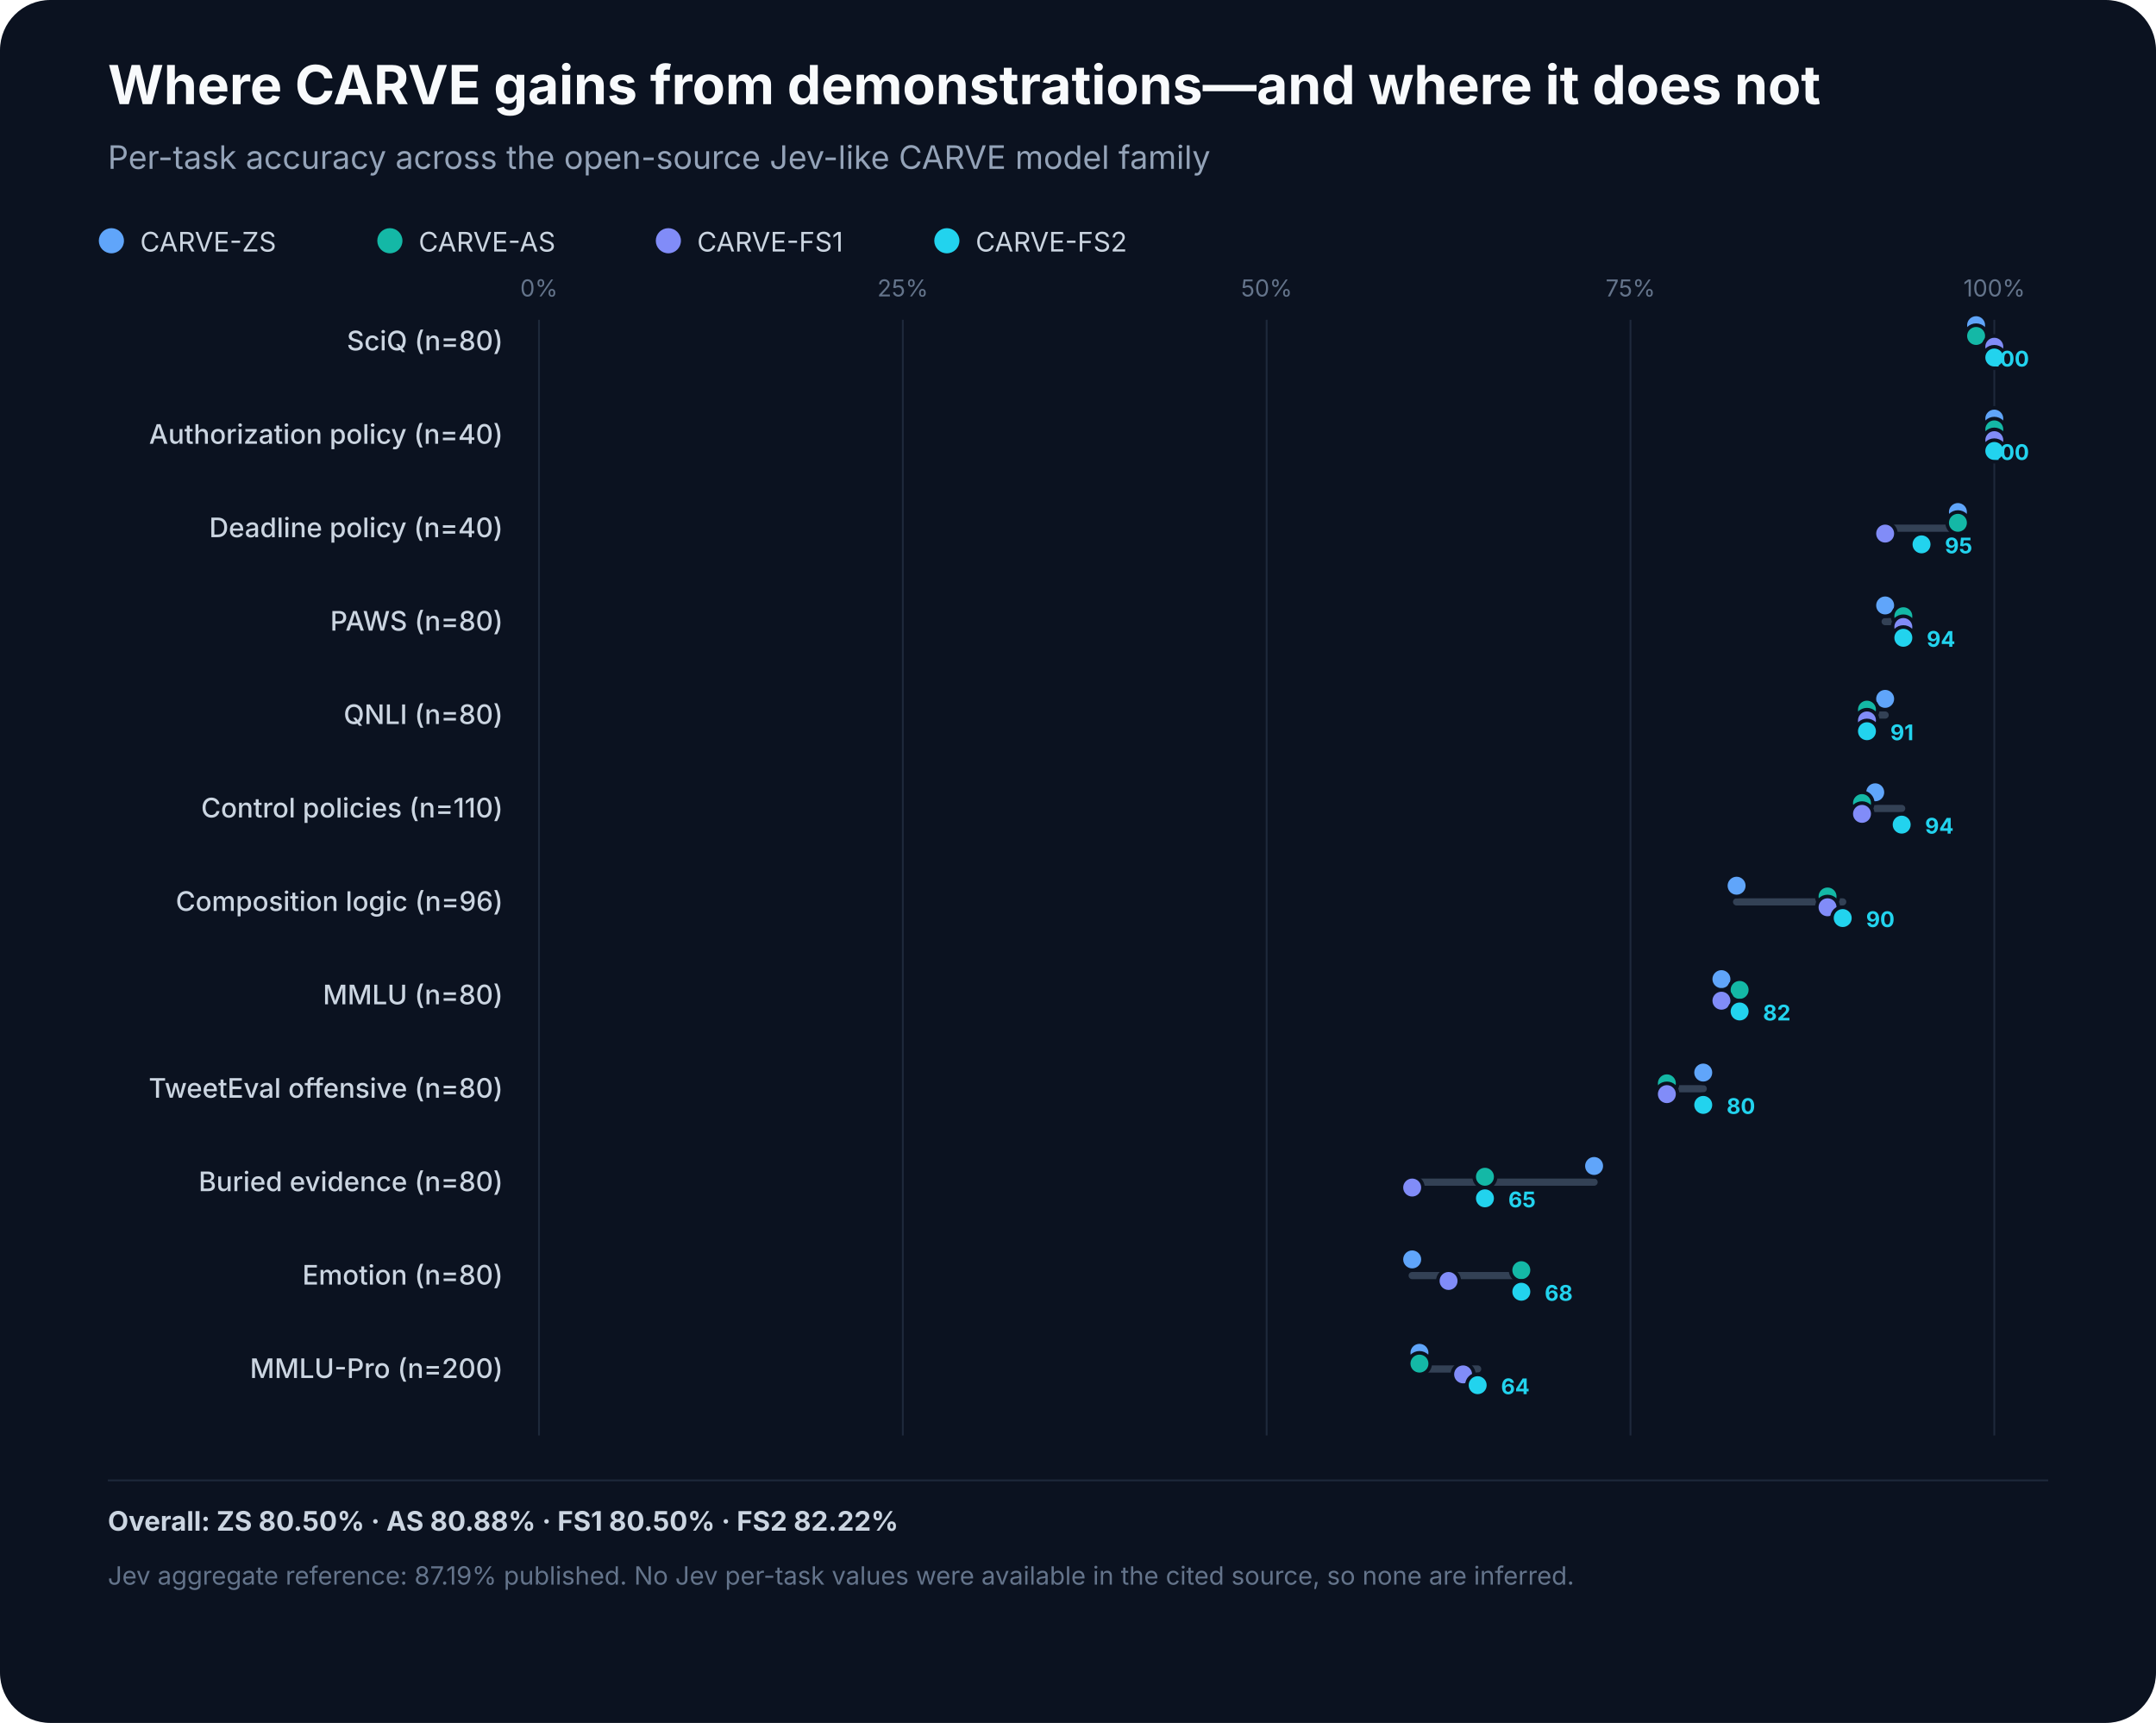
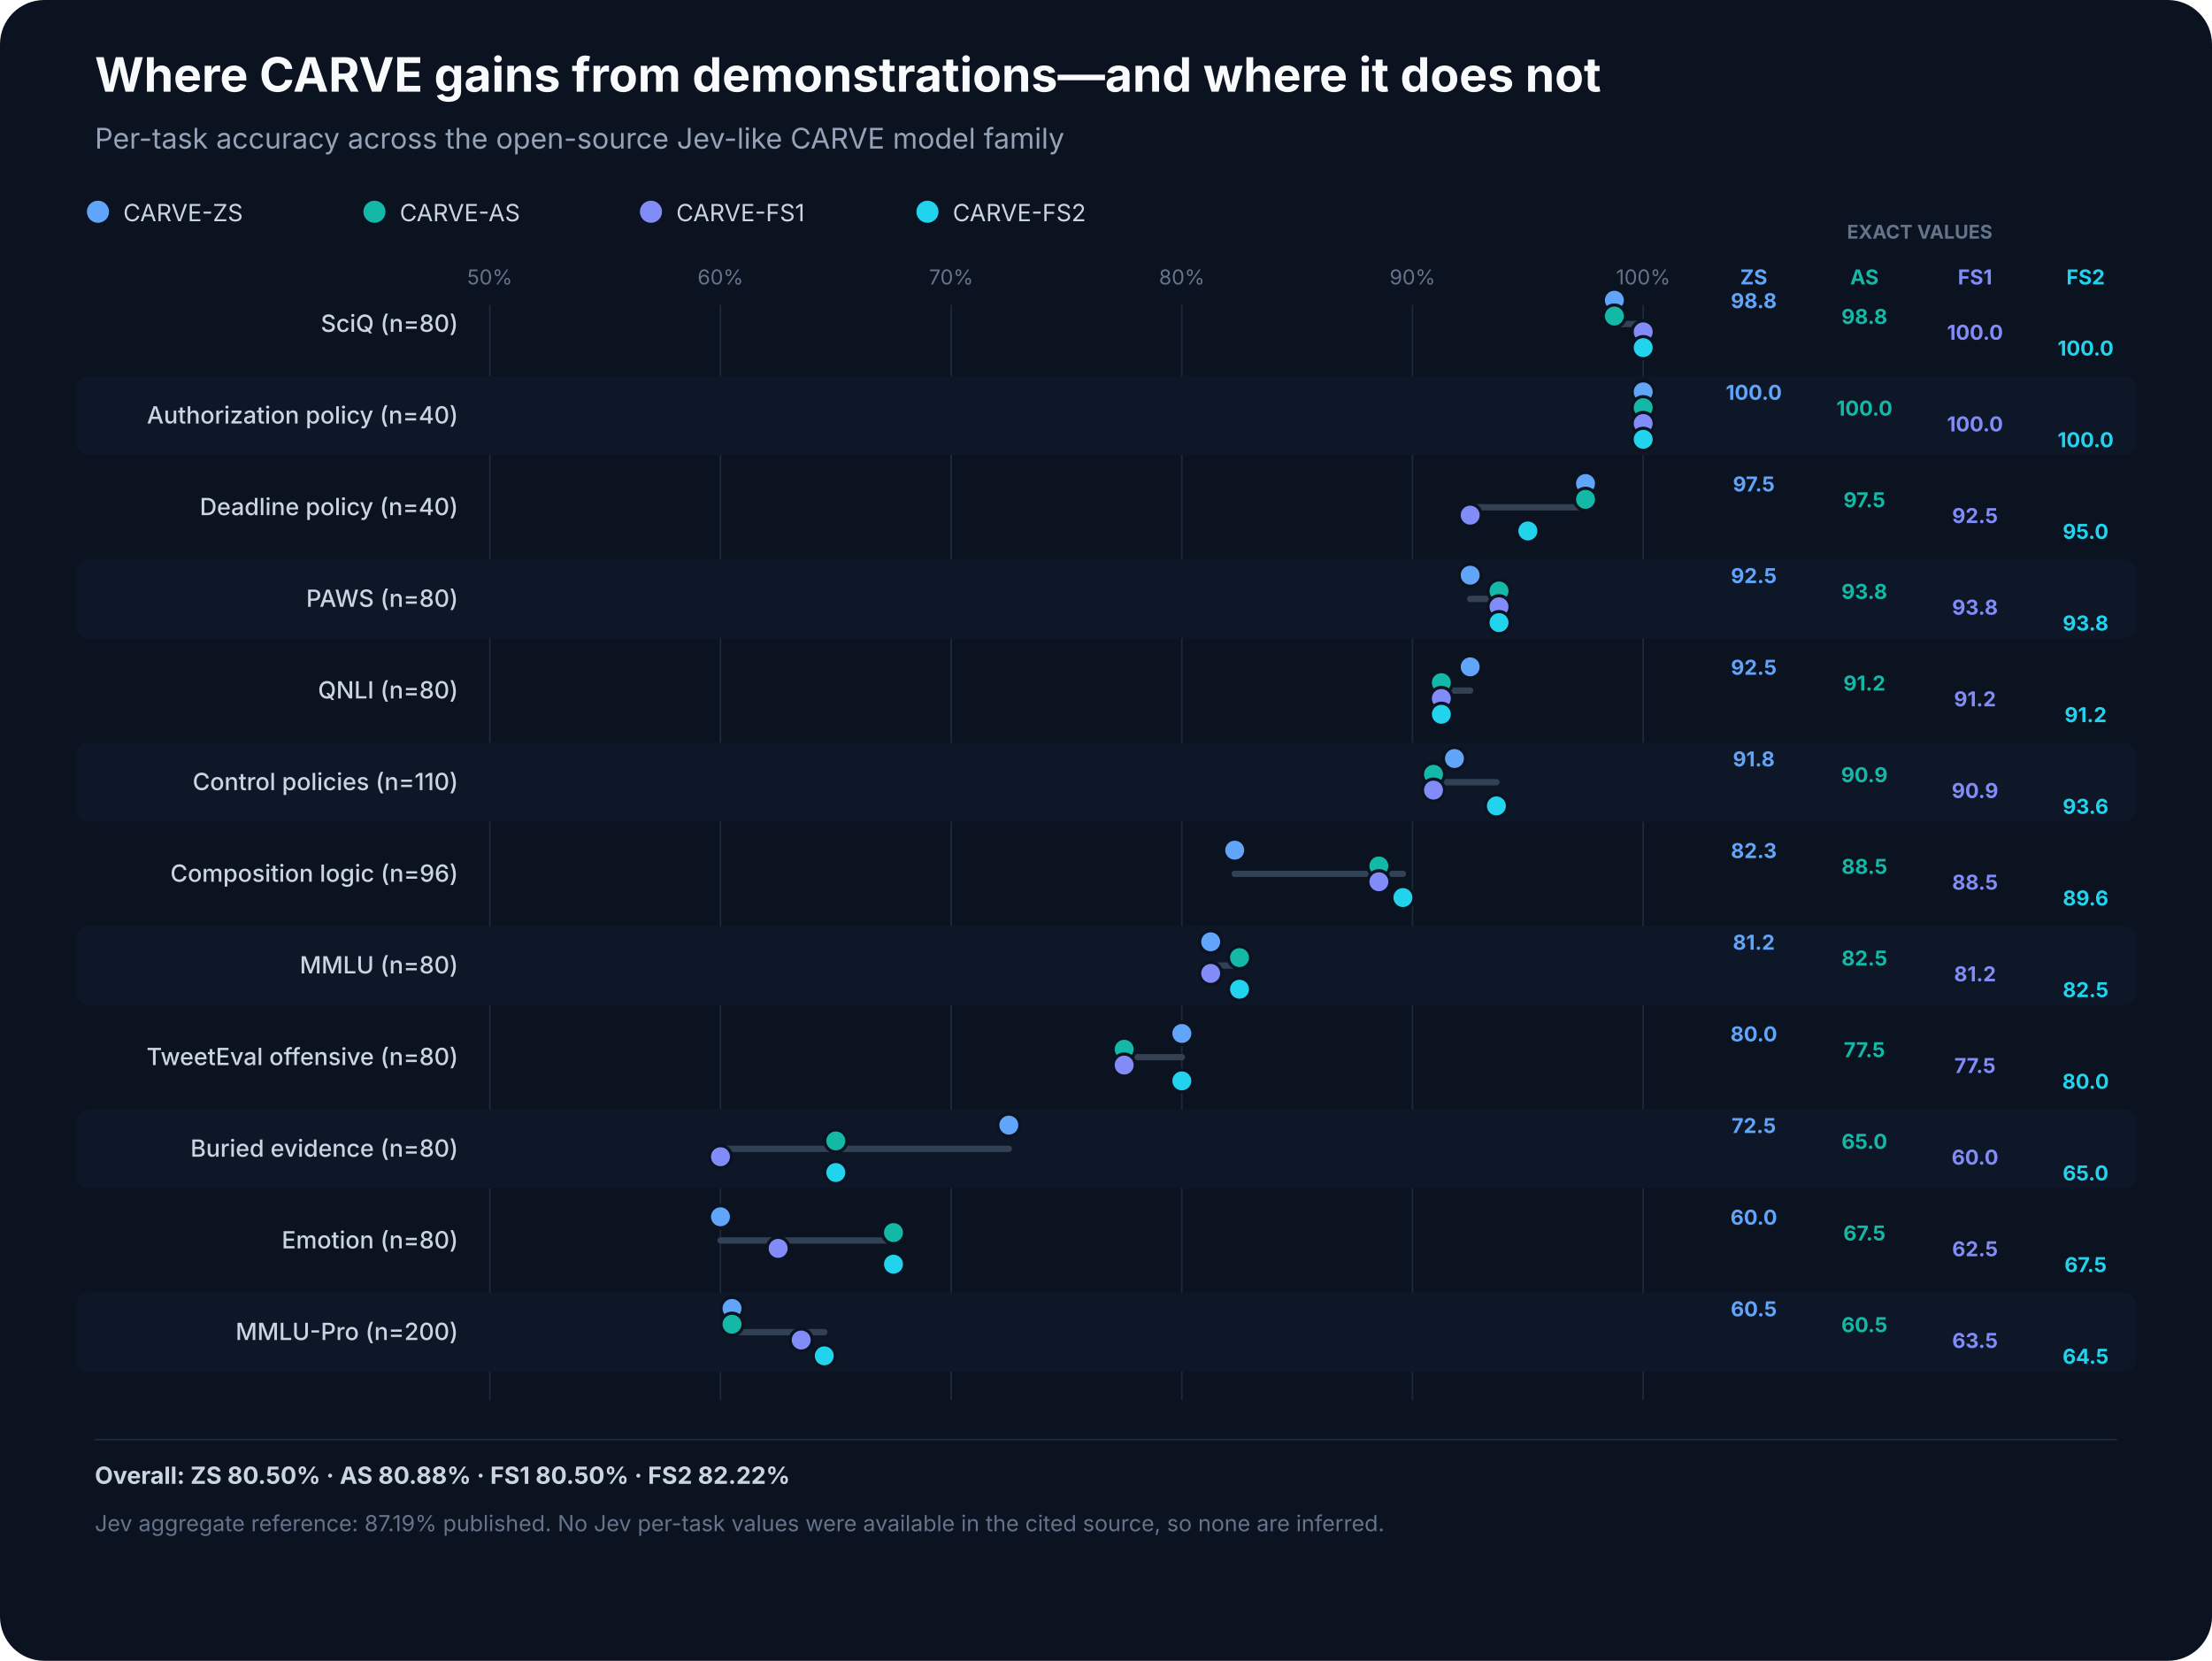
- <svg xmlns="http://www.w3.org/2000/svg" width="1200" height="959" viewBox="0 0 1200 959" role="img" aria-labelledby="title desc">
-   <rect width="1200" height="959" rx="28" fill="#0b1220" />
+ <svg xmlns="http://www.w3.org/2000/svg" width="1400" height="1051" viewBox="0 0 1400 1051" role="img" aria-labelledby="title desc">
+   <rect width="1400" height="1051" rx="28" fill="#0b1220" />
  <text x="60" y="58" fill="#f8fafc" font-family="Inter, ui-sans-serif, system-ui, sans-serif" font-size="30" font-weight="750" text-anchor="start">Where CARVE gains from demonstrations—and where it does not</text>
  <text x="60" y="94" fill="#94a3b8" font-family="Inter, ui-sans-serif, system-ui, sans-serif" font-size="18" font-weight="400" text-anchor="start">Per-task accuracy across the open-source Jev-like CARVE model family</text>
  <circle cx="62" cy="134" r="7" fill="#60a5fa" />
  <text x="78" y="140" fill="#cbd5e1" font-family="Inter, ui-sans-serif, system-ui, sans-serif" font-size="15" font-weight="400" text-anchor="start">CARVE-ZS</text>
-   <circle cx="217" cy="134" r="7" fill="#14b8a6" />
-   <text x="233" y="140" fill="#cbd5e1" font-family="Inter, ui-sans-serif, system-ui, sans-serif" font-size="15" font-weight="400" text-anchor="start">CARVE-AS</text>
-   <circle cx="372" cy="134" r="7" fill="#818cf8" />
-   <text x="388" y="140" fill="#cbd5e1" font-family="Inter, ui-sans-serif, system-ui, sans-serif" font-size="15" font-weight="400" text-anchor="start">CARVE-FS1</text>
-   <circle cx="527" cy="134" r="7" fill="#22d3ee" />
-   <text x="543" y="140" fill="#cbd5e1" font-family="Inter, ui-sans-serif, system-ui, sans-serif" font-size="15" font-weight="400" text-anchor="start">CARVE-FS2</text>
-   <line x1="300.0" y1="178" x2="300.0" y2="799" stroke="#1e293b" stroke-width="1" />
-   <text x="300.0" y="165" fill="#64748b" font-family="Inter, ui-sans-serif, system-ui, sans-serif" font-size="13" font-weight="400" text-anchor="middle">0%</text>
-   <line x1="502.5" y1="178" x2="502.5" y2="799" stroke="#1e293b" stroke-width="1" />
-   <text x="502.5" y="165" fill="#64748b" font-family="Inter, ui-sans-serif, system-ui, sans-serif" font-size="13" font-weight="400" text-anchor="middle">25%</text>
-   <line x1="705.0" y1="178" x2="705.0" y2="799" stroke="#1e293b" stroke-width="1" />
-   <text x="705.0" y="165" fill="#64748b" font-family="Inter, ui-sans-serif, system-ui, sans-serif" font-size="13" font-weight="400" text-anchor="middle">50%</text>
-   <line x1="907.5" y1="178" x2="907.5" y2="799" stroke="#1e293b" stroke-width="1" />
-   <text x="907.5" y="165" fill="#64748b" font-family="Inter, ui-sans-serif, system-ui, sans-serif" font-size="13" font-weight="400" text-anchor="middle">75%</text>
-   <line x1="1110.0" y1="178" x2="1110.0" y2="799" stroke="#1e293b" stroke-width="1" />
-   <text x="1110.0" y="165" fill="#64748b" font-family="Inter, ui-sans-serif, system-ui, sans-serif" font-size="13" font-weight="400" text-anchor="middle">100%</text>
-   <text x="280" y="195" fill="#cbd5e1" font-family="Inter, ui-sans-serif, system-ui, sans-serif" font-size="15" font-weight="550" text-anchor="end">SciQ (n=80)</text>
-   <line x1="1099.875" y1="190" x2="1110.0" y2="190" stroke="#334155" stroke-width="4" stroke-linecap="round" />
-   <circle cx="1099.875" cy="181" r="6" fill="#60a5fa" stroke="#0b1220" stroke-width="2" />
-   <circle cx="1099.875" cy="187" r="6" fill="#14b8a6" stroke="#0b1220" stroke-width="2" />
-   <circle cx="1110.0" cy="193" r="6" fill="#818cf8" stroke="#0b1220" stroke-width="2" />
-   <circle cx="1110.0" cy="199" r="6" fill="#22d3ee" stroke="#0b1220" stroke-width="2" />
-   <text x="1108" y="204" fill="#22d3ee" font-family="Inter, ui-sans-serif, system-ui, sans-serif" font-size="12" font-weight="700" text-anchor="start">100</text>
-   <text x="280" y="247" fill="#cbd5e1" font-family="Inter, ui-sans-serif, system-ui, sans-serif" font-size="15" font-weight="550" text-anchor="end">Authorization policy (n=40)</text>
-   <line x1="1110.0" y1="242" x2="1110.0" y2="242" stroke="#334155" stroke-width="4" stroke-linecap="round" />
-   <circle cx="1110.0" cy="233" r="6" fill="#60a5fa" stroke="#0b1220" stroke-width="2" />
-   <circle cx="1110.0" cy="239" r="6" fill="#14b8a6" stroke="#0b1220" stroke-width="2" />
-   <circle cx="1110.0" cy="245" r="6" fill="#818cf8" stroke="#0b1220" stroke-width="2" />
-   <circle cx="1110.0" cy="251" r="6" fill="#22d3ee" stroke="#0b1220" stroke-width="2" />
-   <text x="1108" y="256" fill="#22d3ee" font-family="Inter, ui-sans-serif, system-ui, sans-serif" font-size="12" font-weight="700" text-anchor="start">100</text>
-   <text x="280" y="299" fill="#cbd5e1" font-family="Inter, ui-sans-serif, system-ui, sans-serif" font-size="15" font-weight="550" text-anchor="end">Deadline policy (n=40)</text>
-   <line x1="1049.25" y1="294" x2="1089.75" y2="294" stroke="#334155" stroke-width="4" stroke-linecap="round" />
-   <circle cx="1089.75" cy="285" r="6" fill="#60a5fa" stroke="#0b1220" stroke-width="2" />
-   <circle cx="1089.75" cy="291" r="6" fill="#14b8a6" stroke="#0b1220" stroke-width="2" />
-   <circle cx="1049.25" cy="297" r="6" fill="#818cf8" stroke="#0b1220" stroke-width="2" />
-   <circle cx="1069.5" cy="303" r="6" fill="#22d3ee" stroke="#0b1220" stroke-width="2" />
-   <text x="1082.5" y="308" fill="#22d3ee" font-family="Inter, ui-sans-serif, system-ui, sans-serif" font-size="12" font-weight="700" text-anchor="start">95</text>
-   <text x="280" y="351" fill="#cbd5e1" font-family="Inter, ui-sans-serif, system-ui, sans-serif" font-size="15" font-weight="550" text-anchor="end">PAWS (n=80)</text>
-   <line x1="1049.25" y1="346" x2="1059.375" y2="346" stroke="#334155" stroke-width="4" stroke-linecap="round" />
-   <circle cx="1049.25" cy="337" r="6" fill="#60a5fa" stroke="#0b1220" stroke-width="2" />
-   <circle cx="1059.375" cy="343" r="6" fill="#14b8a6" stroke="#0b1220" stroke-width="2" />
-   <circle cx="1059.375" cy="349" r="6" fill="#818cf8" stroke="#0b1220" stroke-width="2" />
-   <circle cx="1059.375" cy="355" r="6" fill="#22d3ee" stroke="#0b1220" stroke-width="2" />
-   <text x="1072.375" y="360" fill="#22d3ee" font-family="Inter, ui-sans-serif, system-ui, sans-serif" font-size="12" font-weight="700" text-anchor="start">94</text>
-   <text x="280" y="403" fill="#cbd5e1" font-family="Inter, ui-sans-serif, system-ui, sans-serif" font-size="15" font-weight="550" text-anchor="end">QNLI (n=80)</text>
-   <line x1="1039.125" y1="398" x2="1049.25" y2="398" stroke="#334155" stroke-width="4" stroke-linecap="round" />
-   <circle cx="1049.25" cy="389" r="6" fill="#60a5fa" stroke="#0b1220" stroke-width="2" />
-   <circle cx="1039.125" cy="395" r="6" fill="#14b8a6" stroke="#0b1220" stroke-width="2" />
-   <circle cx="1039.125" cy="401" r="6" fill="#818cf8" stroke="#0b1220" stroke-width="2" />
-   <circle cx="1039.125" cy="407" r="6" fill="#22d3ee" stroke="#0b1220" stroke-width="2" />
-   <text x="1052.125" y="412" fill="#22d3ee" font-family="Inter, ui-sans-serif, system-ui, sans-serif" font-size="12" font-weight="700" text-anchor="start">91</text>
-   <text x="280" y="455" fill="#cbd5e1" font-family="Inter, ui-sans-serif, system-ui, sans-serif" font-size="15" font-weight="550" text-anchor="end">Control policies (n=110)</text>
-   <line x1="1036.364" y1="450" x2="1058.455" y2="450" stroke="#334155" stroke-width="4" stroke-linecap="round" />
-   <circle cx="1043.727" cy="441" r="6" fill="#60a5fa" stroke="#0b1220" stroke-width="2" />
-   <circle cx="1036.364" cy="447" r="6" fill="#14b8a6" stroke="#0b1220" stroke-width="2" />
-   <circle cx="1036.364" cy="453" r="6" fill="#818cf8" stroke="#0b1220" stroke-width="2" />
-   <circle cx="1058.455" cy="459" r="6" fill="#22d3ee" stroke="#0b1220" stroke-width="2" />
-   <text x="1071.455" y="464" fill="#22d3ee" font-family="Inter, ui-sans-serif, system-ui, sans-serif" font-size="12" font-weight="700" text-anchor="start">94</text>
-   <text x="280" y="507" fill="#cbd5e1" font-family="Inter, ui-sans-serif, system-ui, sans-serif" font-size="15" font-weight="550" text-anchor="end">Composition logic (n=96)</text>
-   <line x1="966.563" y1="502" x2="1025.625" y2="502" stroke="#334155" stroke-width="4" stroke-linecap="round" />
-   <circle cx="966.563" cy="493" r="6" fill="#60a5fa" stroke="#0b1220" stroke-width="2" />
-   <circle cx="1017.188" cy="499" r="6" fill="#14b8a6" stroke="#0b1220" stroke-width="2" />
-   <circle cx="1017.188" cy="505" r="6" fill="#818cf8" stroke="#0b1220" stroke-width="2" />
-   <circle cx="1025.625" cy="511" r="6" fill="#22d3ee" stroke="#0b1220" stroke-width="2" />
-   <text x="1038.625" y="516" fill="#22d3ee" font-family="Inter, ui-sans-serif, system-ui, sans-serif" font-size="12" font-weight="700" text-anchor="start">90</text>
-   <text x="280" y="559" fill="#cbd5e1" font-family="Inter, ui-sans-serif, system-ui, sans-serif" font-size="15" font-weight="550" text-anchor="end">MMLU (n=80)</text>
-   <line x1="958.125" y1="554" x2="968.25" y2="554" stroke="#334155" stroke-width="4" stroke-linecap="round" />
-   <circle cx="958.125" cy="545" r="6" fill="#60a5fa" stroke="#0b1220" stroke-width="2" />
-   <circle cx="968.25" cy="551" r="6" fill="#14b8a6" stroke="#0b1220" stroke-width="2" />
-   <circle cx="958.125" cy="557" r="6" fill="#818cf8" stroke="#0b1220" stroke-width="2" />
-   <circle cx="968.25" cy="563" r="6" fill="#22d3ee" stroke="#0b1220" stroke-width="2" />
-   <text x="981.25" y="568" fill="#22d3ee" font-family="Inter, ui-sans-serif, system-ui, sans-serif" font-size="12" font-weight="700" text-anchor="start">82</text>
-   <text x="280" y="611" fill="#cbd5e1" font-family="Inter, ui-sans-serif, system-ui, sans-serif" font-size="15" font-weight="550" text-anchor="end">TweetEval offensive (n=80)</text>
-   <line x1="927.75" y1="606" x2="948.0" y2="606" stroke="#334155" stroke-width="4" stroke-linecap="round" />
-   <circle cx="948.0" cy="597" r="6" fill="#60a5fa" stroke="#0b1220" stroke-width="2" />
-   <circle cx="927.75" cy="603" r="6" fill="#14b8a6" stroke="#0b1220" stroke-width="2" />
-   <circle cx="927.75" cy="609" r="6" fill="#818cf8" stroke="#0b1220" stroke-width="2" />
-   <circle cx="948.0" cy="615" r="6" fill="#22d3ee" stroke="#0b1220" stroke-width="2" />
-   <text x="961.0" y="620" fill="#22d3ee" font-family="Inter, ui-sans-serif, system-ui, sans-serif" font-size="12" font-weight="700" text-anchor="start">80</text>
-   <text x="280" y="663" fill="#cbd5e1" font-family="Inter, ui-sans-serif, system-ui, sans-serif" font-size="15" font-weight="550" text-anchor="end">Buried evidence (n=80)</text>
-   <line x1="786.0" y1="658" x2="887.25" y2="658" stroke="#334155" stroke-width="4" stroke-linecap="round" />
-   <circle cx="887.25" cy="649" r="6" fill="#60a5fa" stroke="#0b1220" stroke-width="2" />
-   <circle cx="826.5" cy="655" r="6" fill="#14b8a6" stroke="#0b1220" stroke-width="2" />
-   <circle cx="786.0" cy="661" r="6" fill="#818cf8" stroke="#0b1220" stroke-width="2" />
-   <circle cx="826.5" cy="667" r="6" fill="#22d3ee" stroke="#0b1220" stroke-width="2" />
-   <text x="839.5" y="672" fill="#22d3ee" font-family="Inter, ui-sans-serif, system-ui, sans-serif" font-size="12" font-weight="700" text-anchor="start">65</text>
-   <text x="280" y="715" fill="#cbd5e1" font-family="Inter, ui-sans-serif, system-ui, sans-serif" font-size="15" font-weight="550" text-anchor="end">Emotion (n=80)</text>
-   <line x1="786.0" y1="710" x2="846.75" y2="710" stroke="#334155" stroke-width="4" stroke-linecap="round" />
-   <circle cx="786.0" cy="701" r="6" fill="#60a5fa" stroke="#0b1220" stroke-width="2" />
-   <circle cx="846.75" cy="707" r="6" fill="#14b8a6" stroke="#0b1220" stroke-width="2" />
-   <circle cx="806.25" cy="713" r="6" fill="#818cf8" stroke="#0b1220" stroke-width="2" />
-   <circle cx="846.75" cy="719" r="6" fill="#22d3ee" stroke="#0b1220" stroke-width="2" />
-   <text x="859.75" y="724" fill="#22d3ee" font-family="Inter, ui-sans-serif, system-ui, sans-serif" font-size="12" font-weight="700" text-anchor="start">68</text>
-   <text x="280" y="767" fill="#cbd5e1" font-family="Inter, ui-sans-serif, system-ui, sans-serif" font-size="15" font-weight="550" text-anchor="end">MMLU-Pro (n=200)</text>
-   <line x1="790.05" y1="762" x2="822.45" y2="762" stroke="#334155" stroke-width="4" stroke-linecap="round" />
-   <circle cx="790.05" cy="753" r="6" fill="#60a5fa" stroke="#0b1220" stroke-width="2" />
-   <circle cx="790.05" cy="759" r="6" fill="#14b8a6" stroke="#0b1220" stroke-width="2" />
-   <circle cx="814.35" cy="765" r="6" fill="#818cf8" stroke="#0b1220" stroke-width="2" />
-   <circle cx="822.45" cy="771" r="6" fill="#22d3ee" stroke="#0b1220" stroke-width="2" />
-   <text x="835.45" y="776" fill="#22d3ee" font-family="Inter, ui-sans-serif, system-ui, sans-serif" font-size="12" font-weight="700" text-anchor="start">64</text>
-   <line x1="60" y1="824" x2="1140" y2="824" stroke="#1e293b" stroke-width="1" />
-   <text x="60" y="852" fill="#cbd5e1" font-family="Inter, ui-sans-serif, system-ui, sans-serif" font-size="15" font-weight="650" text-anchor="start">Overall: ZS 80.50% · AS 80.88% · FS1 80.50% · FS2 82.22%</text>
-   <text x="60" y="882" fill="#64748b" font-family="Inter, ui-sans-serif, system-ui, sans-serif" font-size="14" font-weight="400" text-anchor="start">Jev aggregate reference: 87.19% published. No Jev per-task values were available in the cited source, so none are inferred.</text>
+   <circle cx="237" cy="134" r="7" fill="#14b8a6" />
+   <text x="253" y="140" fill="#cbd5e1" font-family="Inter, ui-sans-serif, system-ui, sans-serif" font-size="15" font-weight="400" text-anchor="start">CARVE-AS</text>
+   <circle cx="412" cy="134" r="7" fill="#818cf8" />
+   <text x="428" y="140" fill="#cbd5e1" font-family="Inter, ui-sans-serif, system-ui, sans-serif" font-size="15" font-weight="400" text-anchor="start">CARVE-FS1</text>
+   <circle cx="587" cy="134" r="7" fill="#22d3ee" />
+   <text x="603" y="140" fill="#cbd5e1" font-family="Inter, ui-sans-serif, system-ui, sans-serif" font-size="15" font-weight="400" text-anchor="start">CARVE-FS2</text>
+   <text x="1215" y="151" fill="#64748b" font-family="Inter, ui-sans-serif, system-ui, sans-serif" font-size="12" font-weight="700" text-anchor="middle">EXACT VALUES</text>
+   <text x="1110" y="180" fill="#60a5fa" font-family="Inter, ui-sans-serif, system-ui, sans-serif" font-size="13" font-weight="700" text-anchor="middle">ZS</text>
+   <text x="1180" y="180" fill="#14b8a6" font-family="Inter, ui-sans-serif, system-ui, sans-serif" font-size="13" font-weight="700" text-anchor="middle">AS</text>
+   <text x="1250" y="180" fill="#818cf8" font-family="Inter, ui-sans-serif, system-ui, sans-serif" font-size="13" font-weight="700" text-anchor="middle">FS1</text>
+   <text x="1320" y="180" fill="#22d3ee" font-family="Inter, ui-sans-serif, system-ui, sans-serif" font-size="13" font-weight="700" text-anchor="middle">FS2</text>
+   <line x1="310.0" y1="193" x2="310.0" y2="886" stroke="#1e293b" stroke-width="1" />
+   <text x="310.0" y="180" fill="#64748b" font-family="Inter, ui-sans-serif, system-ui, sans-serif" font-size="13" font-weight="400" text-anchor="middle">50%</text>
+   <line x1="456.0" y1="193" x2="456.0" y2="886" stroke="#1e293b" stroke-width="1" />
+   <text x="456.0" y="180" fill="#64748b" font-family="Inter, ui-sans-serif, system-ui, sans-serif" font-size="13" font-weight="400" text-anchor="middle">60%</text>
+   <line x1="602.0" y1="193" x2="602.0" y2="886" stroke="#1e293b" stroke-width="1" />
+   <text x="602.0" y="180" fill="#64748b" font-family="Inter, ui-sans-serif, system-ui, sans-serif" font-size="13" font-weight="400" text-anchor="middle">70%</text>
+   <line x1="748.0" y1="193" x2="748.0" y2="886" stroke="#1e293b" stroke-width="1" />
+   <text x="748.0" y="180" fill="#64748b" font-family="Inter, ui-sans-serif, system-ui, sans-serif" font-size="13" font-weight="400" text-anchor="middle">80%</text>
+   <line x1="894.0" y1="193" x2="894.0" y2="886" stroke="#1e293b" stroke-width="1" />
+   <text x="894.0" y="180" fill="#64748b" font-family="Inter, ui-sans-serif, system-ui, sans-serif" font-size="13" font-weight="400" text-anchor="middle">90%</text>
+   <line x1="1040.0" y1="193" x2="1040.0" y2="886" stroke="#1e293b" stroke-width="1" />
+   <text x="1040.0" y="180" fill="#64748b" font-family="Inter, ui-sans-serif, system-ui, sans-serif" font-size="13" font-weight="400" text-anchor="middle">100%</text>
+   <text x="290" y="210" fill="#cbd5e1" font-family="Inter, ui-sans-serif, system-ui, sans-serif" font-size="15" font-weight="550" text-anchor="end">SciQ (n=80)</text>
+   <line x1="1021.75" y1="205" x2="1040.0" y2="205" stroke="#334155" stroke-width="4" stroke-linecap="round" />
+   <circle cx="1021.75" cy="190" r="7" fill="#60a5fa" stroke="#0b1220" stroke-width="2" />
+   <text x="1110" y="195" fill="#60a5fa" font-family="Inter, ui-sans-serif, system-ui, sans-serif" font-size="13" font-weight="650" text-anchor="middle">98.8</text>
+   <circle cx="1021.75" cy="200" r="7" fill="#14b8a6" stroke="#0b1220" stroke-width="2" />
+   <text x="1180" y="205" fill="#14b8a6" font-family="Inter, ui-sans-serif, system-ui, sans-serif" font-size="13" font-weight="650" text-anchor="middle">98.8</text>
+   <circle cx="1040.0" cy="210" r="7" fill="#818cf8" stroke="#0b1220" stroke-width="2" />
+   <text x="1250" y="215" fill="#818cf8" font-family="Inter, ui-sans-serif, system-ui, sans-serif" font-size="13" font-weight="650" text-anchor="middle">100.0</text>
+   <circle cx="1040.0" cy="220" r="7" fill="#22d3ee" stroke="#0b1220" stroke-width="2" />
+   <text x="1320" y="225" fill="#22d3ee" font-family="Inter, ui-sans-serif, system-ui, sans-serif" font-size="13" font-weight="650" text-anchor="middle">100.0</text>
+   <rect x="48" y="238" width="1304" height="50" rx="8" fill="#0e1728" />
+   <text x="290" y="268" fill="#cbd5e1" font-family="Inter, ui-sans-serif, system-ui, sans-serif" font-size="15" font-weight="550" text-anchor="end">Authorization policy (n=40)</text>
+   <line x1="1040.0" y1="263" x2="1040.0" y2="263" stroke="#334155" stroke-width="4" stroke-linecap="round" />
+   <circle cx="1040.0" cy="248" r="7" fill="#60a5fa" stroke="#0b1220" stroke-width="2" />
+   <text x="1110" y="253" fill="#60a5fa" font-family="Inter, ui-sans-serif, system-ui, sans-serif" font-size="13" font-weight="650" text-anchor="middle">100.0</text>
+   <circle cx="1040.0" cy="258" r="7" fill="#14b8a6" stroke="#0b1220" stroke-width="2" />
+   <text x="1180" y="263" fill="#14b8a6" font-family="Inter, ui-sans-serif, system-ui, sans-serif" font-size="13" font-weight="650" text-anchor="middle">100.0</text>
+   <circle cx="1040.0" cy="268" r="7" fill="#818cf8" stroke="#0b1220" stroke-width="2" />
+   <text x="1250" y="273" fill="#818cf8" font-family="Inter, ui-sans-serif, system-ui, sans-serif" font-size="13" font-weight="650" text-anchor="middle">100.0</text>
+   <circle cx="1040.0" cy="278" r="7" fill="#22d3ee" stroke="#0b1220" stroke-width="2" />
+   <text x="1320" y="283" fill="#22d3ee" font-family="Inter, ui-sans-serif, system-ui, sans-serif" font-size="13" font-weight="650" text-anchor="middle">100.0</text>
+   <text x="290" y="326" fill="#cbd5e1" font-family="Inter, ui-sans-serif, system-ui, sans-serif" font-size="15" font-weight="550" text-anchor="end">Deadline policy (n=40)</text>
+   <line x1="930.5" y1="321" x2="1003.5" y2="321" stroke="#334155" stroke-width="4" stroke-linecap="round" />
+   <circle cx="1003.5" cy="306" r="7" fill="#60a5fa" stroke="#0b1220" stroke-width="2" />
+   <text x="1110" y="311" fill="#60a5fa" font-family="Inter, ui-sans-serif, system-ui, sans-serif" font-size="13" font-weight="650" text-anchor="middle">97.5</text>
+   <circle cx="1003.5" cy="316" r="7" fill="#14b8a6" stroke="#0b1220" stroke-width="2" />
+   <text x="1180" y="321" fill="#14b8a6" font-family="Inter, ui-sans-serif, system-ui, sans-serif" font-size="13" font-weight="650" text-anchor="middle">97.5</text>
+   <circle cx="930.5" cy="326" r="7" fill="#818cf8" stroke="#0b1220" stroke-width="2" />
+   <text x="1250" y="331" fill="#818cf8" font-family="Inter, ui-sans-serif, system-ui, sans-serif" font-size="13" font-weight="650" text-anchor="middle">92.5</text>
+   <circle cx="967" cy="336" r="7" fill="#22d3ee" stroke="#0b1220" stroke-width="2" />
+   <text x="1320" y="341" fill="#22d3ee" font-family="Inter, ui-sans-serif, system-ui, sans-serif" font-size="13" font-weight="650" text-anchor="middle">95.0</text>
+   <rect x="48" y="354" width="1304" height="50" rx="8" fill="#0e1728" />
+   <text x="290" y="384" fill="#cbd5e1" font-family="Inter, ui-sans-serif, system-ui, sans-serif" font-size="15" font-weight="550" text-anchor="end">PAWS (n=80)</text>
+   <line x1="930.5" y1="379" x2="948.75" y2="379" stroke="#334155" stroke-width="4" stroke-linecap="round" />
+   <circle cx="930.5" cy="364" r="7" fill="#60a5fa" stroke="#0b1220" stroke-width="2" />
+   <text x="1110" y="369" fill="#60a5fa" font-family="Inter, ui-sans-serif, system-ui, sans-serif" font-size="13" font-weight="650" text-anchor="middle">92.5</text>
+   <circle cx="948.75" cy="374" r="7" fill="#14b8a6" stroke="#0b1220" stroke-width="2" />
+   <text x="1180" y="379" fill="#14b8a6" font-family="Inter, ui-sans-serif, system-ui, sans-serif" font-size="13" font-weight="650" text-anchor="middle">93.8</text>
+   <circle cx="948.75" cy="384" r="7" fill="#818cf8" stroke="#0b1220" stroke-width="2" />
+   <text x="1250" y="389" fill="#818cf8" font-family="Inter, ui-sans-serif, system-ui, sans-serif" font-size="13" font-weight="650" text-anchor="middle">93.8</text>
+   <circle cx="948.75" cy="394" r="7" fill="#22d3ee" stroke="#0b1220" stroke-width="2" />
+   <text x="1320" y="399" fill="#22d3ee" font-family="Inter, ui-sans-serif, system-ui, sans-serif" font-size="13" font-weight="650" text-anchor="middle">93.8</text>
+   <text x="290" y="442" fill="#cbd5e1" font-family="Inter, ui-sans-serif, system-ui, sans-serif" font-size="15" font-weight="550" text-anchor="end">QNLI (n=80)</text>
+   <line x1="912.25" y1="437" x2="930.5" y2="437" stroke="#334155" stroke-width="4" stroke-linecap="round" />
+   <circle cx="930.5" cy="422" r="7" fill="#60a5fa" stroke="#0b1220" stroke-width="2" />
+   <text x="1110" y="427" fill="#60a5fa" font-family="Inter, ui-sans-serif, system-ui, sans-serif" font-size="13" font-weight="650" text-anchor="middle">92.5</text>
+   <circle cx="912.25" cy="432" r="7" fill="#14b8a6" stroke="#0b1220" stroke-width="2" />
+   <text x="1180" y="437" fill="#14b8a6" font-family="Inter, ui-sans-serif, system-ui, sans-serif" font-size="13" font-weight="650" text-anchor="middle">91.2</text>
+   <circle cx="912.25" cy="442" r="7" fill="#818cf8" stroke="#0b1220" stroke-width="2" />
+   <text x="1250" y="447" fill="#818cf8" font-family="Inter, ui-sans-serif, system-ui, sans-serif" font-size="13" font-weight="650" text-anchor="middle">91.2</text>
+   <circle cx="912.25" cy="452" r="7" fill="#22d3ee" stroke="#0b1220" stroke-width="2" />
+   <text x="1320" y="457" fill="#22d3ee" font-family="Inter, ui-sans-serif, system-ui, sans-serif" font-size="13" font-weight="650" text-anchor="middle">91.2</text>
+   <rect x="48" y="470" width="1304" height="50" rx="8" fill="#0e1728" />
+   <text x="290" y="500" fill="#cbd5e1" font-family="Inter, ui-sans-serif, system-ui, sans-serif" font-size="15" font-weight="550" text-anchor="end">Control policies (n=110)</text>
+   <line x1="907.273" y1="495" x2="947.091" y2="495" stroke="#334155" stroke-width="4" stroke-linecap="round" />
+   <circle cx="920.545" cy="480" r="7" fill="#60a5fa" stroke="#0b1220" stroke-width="2" />
+   <text x="1110" y="485" fill="#60a5fa" font-family="Inter, ui-sans-serif, system-ui, sans-serif" font-size="13" font-weight="650" text-anchor="middle">91.8</text>
+   <circle cx="907.273" cy="490" r="7" fill="#14b8a6" stroke="#0b1220" stroke-width="2" />
+   <text x="1180" y="495" fill="#14b8a6" font-family="Inter, ui-sans-serif, system-ui, sans-serif" font-size="13" font-weight="650" text-anchor="middle">90.9</text>
+   <circle cx="907.273" cy="500" r="7" fill="#818cf8" stroke="#0b1220" stroke-width="2" />
+   <text x="1250" y="505" fill="#818cf8" font-family="Inter, ui-sans-serif, system-ui, sans-serif" font-size="13" font-weight="650" text-anchor="middle">90.9</text>
+   <circle cx="947.091" cy="510" r="7" fill="#22d3ee" stroke="#0b1220" stroke-width="2" />
+   <text x="1320" y="515" fill="#22d3ee" font-family="Inter, ui-sans-serif, system-ui, sans-serif" font-size="13" font-weight="650" text-anchor="middle">93.6</text>
+   <text x="290" y="558" fill="#cbd5e1" font-family="Inter, ui-sans-serif, system-ui, sans-serif" font-size="15" font-weight="550" text-anchor="end">Composition logic (n=96)</text>
+   <line x1="781.458" y1="553" x2="887.917" y2="553" stroke="#334155" stroke-width="4" stroke-linecap="round" />
+   <circle cx="781.458" cy="538" r="7" fill="#60a5fa" stroke="#0b1220" stroke-width="2" />
+   <text x="1110" y="543" fill="#60a5fa" font-family="Inter, ui-sans-serif, system-ui, sans-serif" font-size="13" font-weight="650" text-anchor="middle">82.3</text>
+   <circle cx="872.708" cy="548" r="7" fill="#14b8a6" stroke="#0b1220" stroke-width="2" />
+   <text x="1180" y="553" fill="#14b8a6" font-family="Inter, ui-sans-serif, system-ui, sans-serif" font-size="13" font-weight="650" text-anchor="middle">88.5</text>
+   <circle cx="872.708" cy="558" r="7" fill="#818cf8" stroke="#0b1220" stroke-width="2" />
+   <text x="1250" y="563" fill="#818cf8" font-family="Inter, ui-sans-serif, system-ui, sans-serif" font-size="13" font-weight="650" text-anchor="middle">88.5</text>
+   <circle cx="887.917" cy="568" r="7" fill="#22d3ee" stroke="#0b1220" stroke-width="2" />
+   <text x="1320" y="573" fill="#22d3ee" font-family="Inter, ui-sans-serif, system-ui, sans-serif" font-size="13" font-weight="650" text-anchor="middle">89.6</text>
+   <rect x="48" y="586" width="1304" height="50" rx="8" fill="#0e1728" />
+   <text x="290" y="616" fill="#cbd5e1" font-family="Inter, ui-sans-serif, system-ui, sans-serif" font-size="15" font-weight="550" text-anchor="end">MMLU (n=80)</text>
+   <line x1="766.25" y1="611" x2="784.5" y2="611" stroke="#334155" stroke-width="4" stroke-linecap="round" />
+   <circle cx="766.25" cy="596" r="7" fill="#60a5fa" stroke="#0b1220" stroke-width="2" />
+   <text x="1110" y="601" fill="#60a5fa" font-family="Inter, ui-sans-serif, system-ui, sans-serif" font-size="13" font-weight="650" text-anchor="middle">81.2</text>
+   <circle cx="784.5" cy="606" r="7" fill="#14b8a6" stroke="#0b1220" stroke-width="2" />
+   <text x="1180" y="611" fill="#14b8a6" font-family="Inter, ui-sans-serif, system-ui, sans-serif" font-size="13" font-weight="650" text-anchor="middle">82.5</text>
+   <circle cx="766.25" cy="616" r="7" fill="#818cf8" stroke="#0b1220" stroke-width="2" />
+   <text x="1250" y="621" fill="#818cf8" font-family="Inter, ui-sans-serif, system-ui, sans-serif" font-size="13" font-weight="650" text-anchor="middle">81.2</text>
+   <circle cx="784.5" cy="626" r="7" fill="#22d3ee" stroke="#0b1220" stroke-width="2" />
+   <text x="1320" y="631" fill="#22d3ee" font-family="Inter, ui-sans-serif, system-ui, sans-serif" font-size="13" font-weight="650" text-anchor="middle">82.5</text>
+   <text x="290" y="674" fill="#cbd5e1" font-family="Inter, ui-sans-serif, system-ui, sans-serif" font-size="15" font-weight="550" text-anchor="end">TweetEval offensive (n=80)</text>
+   <line x1="711.5" y1="669" x2="748.0" y2="669" stroke="#334155" stroke-width="4" stroke-linecap="round" />
+   <circle cx="748.0" cy="654" r="7" fill="#60a5fa" stroke="#0b1220" stroke-width="2" />
+   <text x="1110" y="659" fill="#60a5fa" font-family="Inter, ui-sans-serif, system-ui, sans-serif" font-size="13" font-weight="650" text-anchor="middle">80.0</text>
+   <circle cx="711.5" cy="664" r="7" fill="#14b8a6" stroke="#0b1220" stroke-width="2" />
+   <text x="1180" y="669" fill="#14b8a6" font-family="Inter, ui-sans-serif, system-ui, sans-serif" font-size="13" font-weight="650" text-anchor="middle">77.5</text>
+   <circle cx="711.5" cy="674" r="7" fill="#818cf8" stroke="#0b1220" stroke-width="2" />
+   <text x="1250" y="679" fill="#818cf8" font-family="Inter, ui-sans-serif, system-ui, sans-serif" font-size="13" font-weight="650" text-anchor="middle">77.5</text>
+   <circle cx="748.0" cy="684" r="7" fill="#22d3ee" stroke="#0b1220" stroke-width="2" />
+   <text x="1320" y="689" fill="#22d3ee" font-family="Inter, ui-sans-serif, system-ui, sans-serif" font-size="13" font-weight="650" text-anchor="middle">80.0</text>
+   <rect x="48" y="702" width="1304" height="50" rx="8" fill="#0e1728" />
+   <text x="290" y="732" fill="#cbd5e1" font-family="Inter, ui-sans-serif, system-ui, sans-serif" font-size="15" font-weight="550" text-anchor="end">Buried evidence (n=80)</text>
+   <line x1="456.0" y1="727" x2="638.5" y2="727" stroke="#334155" stroke-width="4" stroke-linecap="round" />
+   <circle cx="638.5" cy="712" r="7" fill="#60a5fa" stroke="#0b1220" stroke-width="2" />
+   <text x="1110" y="717" fill="#60a5fa" font-family="Inter, ui-sans-serif, system-ui, sans-serif" font-size="13" font-weight="650" text-anchor="middle">72.5</text>
+   <circle cx="529.0" cy="722" r="7" fill="#14b8a6" stroke="#0b1220" stroke-width="2" />
+   <text x="1180" y="727" fill="#14b8a6" font-family="Inter, ui-sans-serif, system-ui, sans-serif" font-size="13" font-weight="650" text-anchor="middle">65.0</text>
+   <circle cx="456.0" cy="732" r="7" fill="#818cf8" stroke="#0b1220" stroke-width="2" />
+   <text x="1250" y="737" fill="#818cf8" font-family="Inter, ui-sans-serif, system-ui, sans-serif" font-size="13" font-weight="650" text-anchor="middle">60.0</text>
+   <circle cx="529.0" cy="742" r="7" fill="#22d3ee" stroke="#0b1220" stroke-width="2" />
+   <text x="1320" y="747" fill="#22d3ee" font-family="Inter, ui-sans-serif, system-ui, sans-serif" font-size="13" font-weight="650" text-anchor="middle">65.0</text>
+   <text x="290" y="790" fill="#cbd5e1" font-family="Inter, ui-sans-serif, system-ui, sans-serif" font-size="15" font-weight="550" text-anchor="end">Emotion (n=80)</text>
+   <line x1="456.0" y1="785" x2="565.5" y2="785" stroke="#334155" stroke-width="4" stroke-linecap="round" />
+   <circle cx="456.0" cy="770" r="7" fill="#60a5fa" stroke="#0b1220" stroke-width="2" />
+   <text x="1110" y="775" fill="#60a5fa" font-family="Inter, ui-sans-serif, system-ui, sans-serif" font-size="13" font-weight="650" text-anchor="middle">60.0</text>
+   <circle cx="565.5" cy="780" r="7" fill="#14b8a6" stroke="#0b1220" stroke-width="2" />
+   <text x="1180" y="785" fill="#14b8a6" font-family="Inter, ui-sans-serif, system-ui, sans-serif" font-size="13" font-weight="650" text-anchor="middle">67.5</text>
+   <circle cx="492.5" cy="790" r="7" fill="#818cf8" stroke="#0b1220" stroke-width="2" />
+   <text x="1250" y="795" fill="#818cf8" font-family="Inter, ui-sans-serif, system-ui, sans-serif" font-size="13" font-weight="650" text-anchor="middle">62.5</text>
+   <circle cx="565.5" cy="800" r="7" fill="#22d3ee" stroke="#0b1220" stroke-width="2" />
+   <text x="1320" y="805" fill="#22d3ee" font-family="Inter, ui-sans-serif, system-ui, sans-serif" font-size="13" font-weight="650" text-anchor="middle">67.5</text>
+   <rect x="48" y="818" width="1304" height="50" rx="8" fill="#0e1728" />
+   <text x="290" y="848" fill="#cbd5e1" font-family="Inter, ui-sans-serif, system-ui, sans-serif" font-size="15" font-weight="550" text-anchor="end">MMLU-Pro (n=200)</text>
+   <line x1="463.3" y1="843" x2="521.7" y2="843" stroke="#334155" stroke-width="4" stroke-linecap="round" />
+   <circle cx="463.3" cy="828" r="7" fill="#60a5fa" stroke="#0b1220" stroke-width="2" />
+   <text x="1110" y="833" fill="#60a5fa" font-family="Inter, ui-sans-serif, system-ui, sans-serif" font-size="13" font-weight="650" text-anchor="middle">60.5</text>
+   <circle cx="463.3" cy="838" r="7" fill="#14b8a6" stroke="#0b1220" stroke-width="2" />
+   <text x="1180" y="843" fill="#14b8a6" font-family="Inter, ui-sans-serif, system-ui, sans-serif" font-size="13" font-weight="650" text-anchor="middle">60.5</text>
+   <circle cx="507.1" cy="848" r="7" fill="#818cf8" stroke="#0b1220" stroke-width="2" />
+   <text x="1250" y="853" fill="#818cf8" font-family="Inter, ui-sans-serif, system-ui, sans-serif" font-size="13" font-weight="650" text-anchor="middle">63.5</text>
+   <circle cx="521.7" cy="858" r="7" fill="#22d3ee" stroke="#0b1220" stroke-width="2" />
+   <text x="1320" y="863" fill="#22d3ee" font-family="Inter, ui-sans-serif, system-ui, sans-serif" font-size="13" font-weight="650" text-anchor="middle">64.5</text>
+   <line x1="60" y1="911" x2="1340" y2="911" stroke="#1e293b" stroke-width="1" />
+   <text x="60" y="939" fill="#cbd5e1" font-family="Inter, ui-sans-serif, system-ui, sans-serif" font-size="15" font-weight="650" text-anchor="start">Overall: ZS 80.50% · AS 80.88% · FS1 80.50% · FS2 82.22%</text>
+   <text x="60" y="969" fill="#64748b" font-family="Inter, ui-sans-serif, system-ui, sans-serif" font-size="14" font-weight="400" text-anchor="start">Jev aggregate reference: 87.19% published. No Jev per-task values were available in the cited source, so none are inferred.</text>
</svg>
